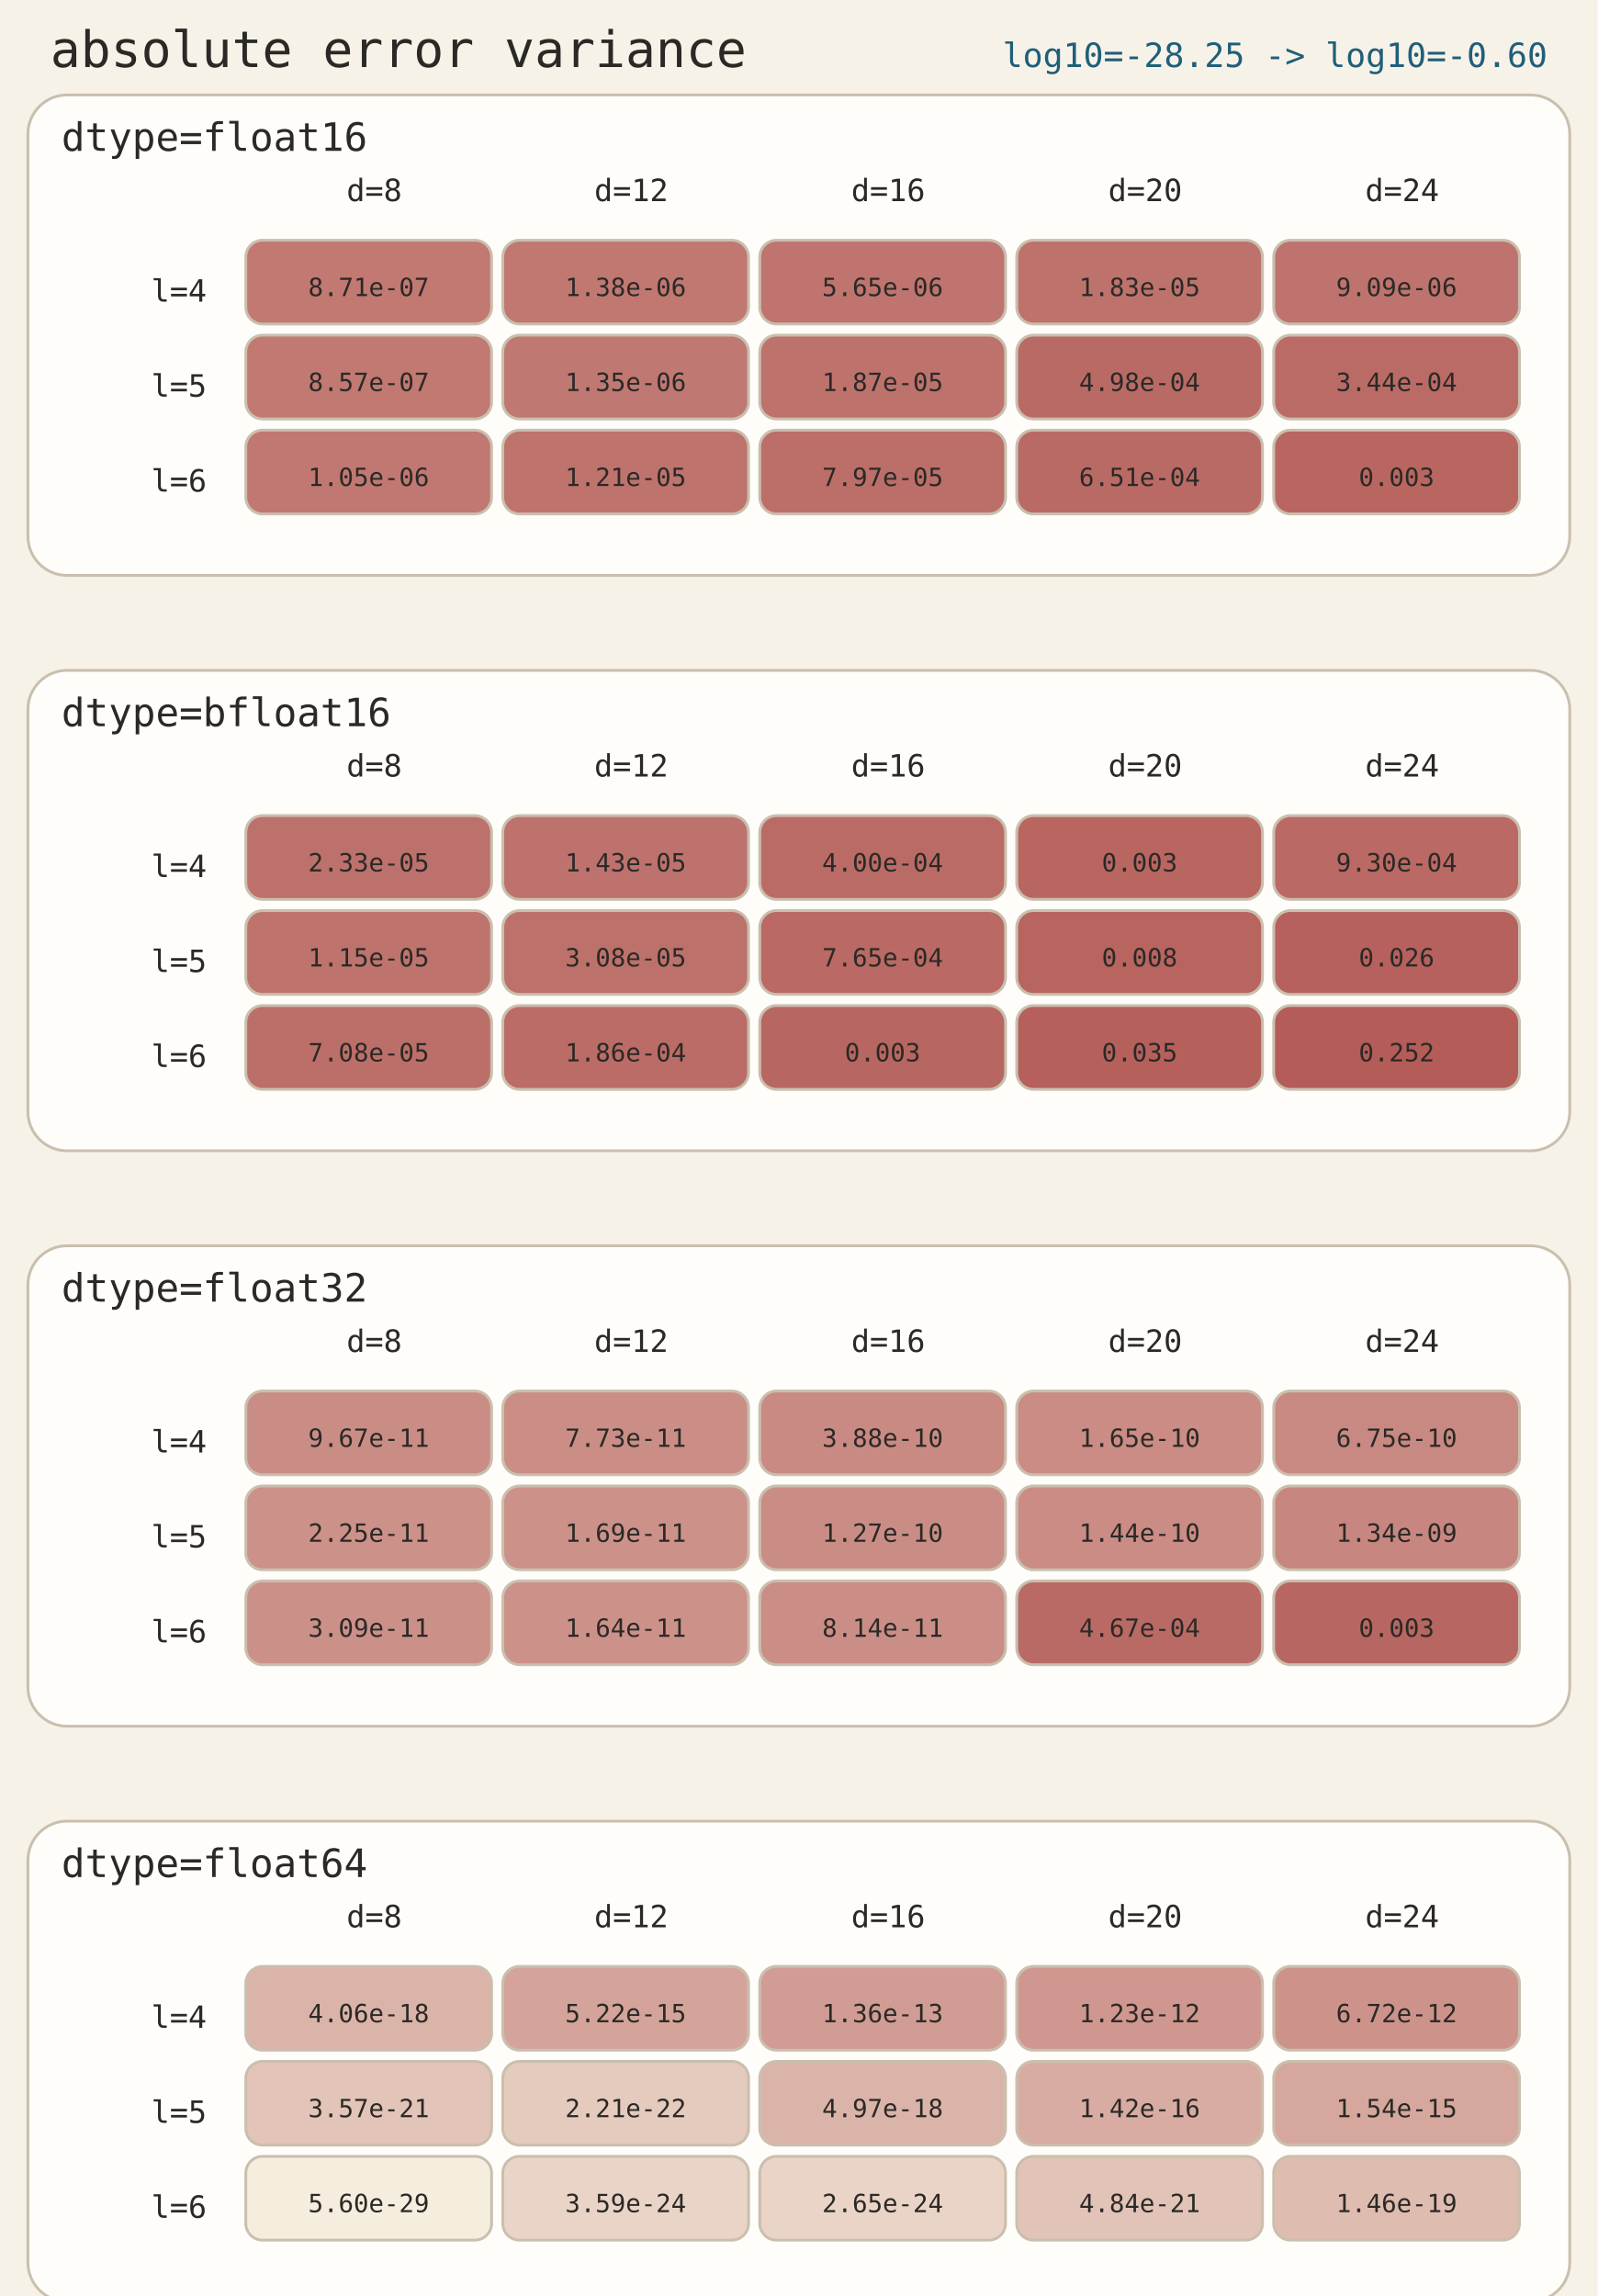
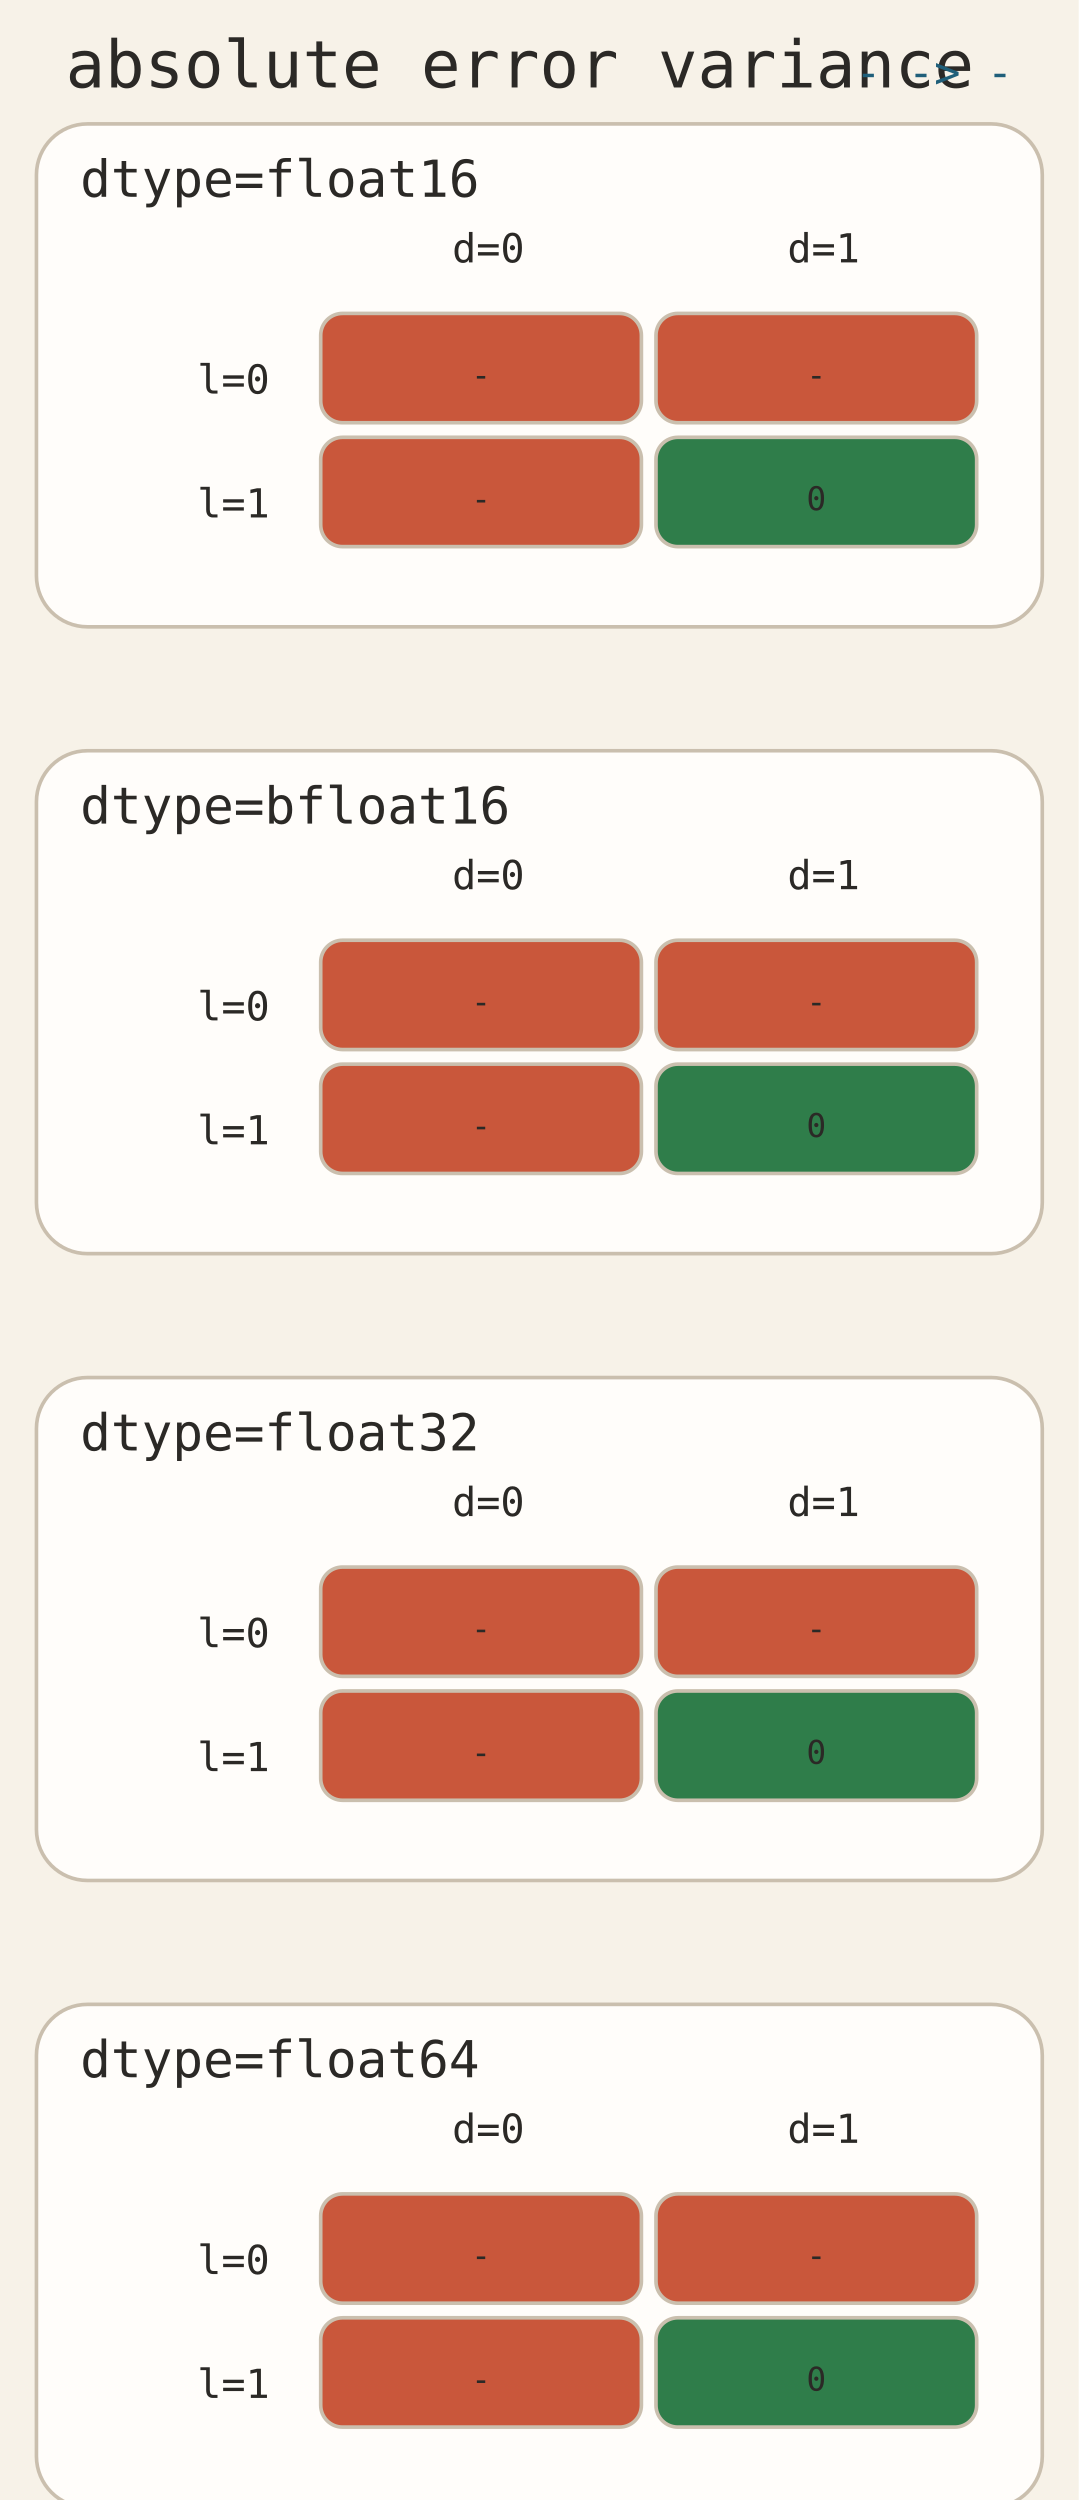
- <svg xmlns="http://www.w3.org/2000/svg" width="572" height="822" viewBox="0 0 572 822">
-   <rect width="572" height="822" fill="#f7f2e8" />
+ <svg xmlns="http://www.w3.org/2000/svg" width="296" height="686" viewBox="0 0 296 686">
+   <rect width="296" height="686" fill="#f7f2e8" />
  <text x="18" y="24" font-size="18" font-family="monospace" fill="#2b2926">absolute error variance</text>
-   <text x="554" y="24" text-anchor="end" font-size="12" font-family="monospace" fill="#1f5f7a">log10=-28.25 -&gt; log10=-0.60</text>
-   <rect x="10" y="34" width="552" height="172" rx="14" fill="#fffdfa" stroke="#cabfae" />
+   <text x="278" y="24" text-anchor="end" font-size="12" font-family="monospace" fill="#1f5f7a">- -&gt; -</text>
+   <rect x="10" y="34" width="276" height="138" rx="14" fill="#fffdfa" stroke="#cabfae" />
  <text x="22" y="54" font-size="14" font-family="monospace" fill="#2b2926">dtype=float16</text>
-   <text x="134.0" y="72" text-anchor="middle" font-size="11" font-family="monospace" fill="#2b2926">d=8</text>
-   <text x="226.0" y="72" text-anchor="middle" font-size="11" font-family="monospace" fill="#2b2926">d=12</text>
-   <text x="318.0" y="72" text-anchor="middle" font-size="11" font-family="monospace" fill="#2b2926">d=16</text>
-   <text x="410.0" y="72" text-anchor="middle" font-size="11" font-family="monospace" fill="#2b2926">d=20</text>
-   <text x="502.0" y="72" text-anchor="middle" font-size="11" font-family="monospace" fill="#2b2926">d=24</text>
-   <text x="74" y="108" text-anchor="end" font-size="11" font-family="monospace" fill="#2b2926">l=4</text>
-   <rect x="88" y="86" width="88" height="30" fill="#c17972" stroke="#cabfae" rx="6" />
-   <text x="132.0" y="106" text-anchor="middle" font-size="9" font-family="monospace" fill="#2b2926">8.71e-07</text>
-   <rect x="180" y="86" width="88" height="30" fill="#c07871" stroke="#cabfae" rx="6" />
-   <text x="224.0" y="106" text-anchor="middle" font-size="9" font-family="monospace" fill="#2b2926">1.38e-06</text>
-   <rect x="272" y="86" width="88" height="30" fill="#bf746f" stroke="#cabfae" rx="6" />
-   <text x="316.0" y="106" text-anchor="middle" font-size="9" font-family="monospace" fill="#2b2926">5.65e-06</text>
-   <rect x="364" y="86" width="88" height="30" fill="#be726c" stroke="#cabfae" rx="6" />
-   <text x="408.0" y="106" text-anchor="middle" font-size="9" font-family="monospace" fill="#2b2926">1.83e-05</text>
-   <rect x="456" y="86" width="88" height="30" fill="#be736e" stroke="#cabfae" rx="6" />
-   <text x="500.0" y="106" text-anchor="middle" font-size="9" font-family="monospace" fill="#2b2926">9.09e-06</text>
-   <text x="74" y="142" text-anchor="end" font-size="11" font-family="monospace" fill="#2b2926">l=5</text>
-   <rect x="88" y="120" width="88" height="30" fill="#c17972" stroke="#cabfae" rx="6" />
-   <text x="132.0" y="140" text-anchor="middle" font-size="9" font-family="monospace" fill="#2b2926">8.57e-07</text>
-   <rect x="180" y="120" width="88" height="30" fill="#c07872" stroke="#cabfae" rx="6" />
-   <text x="224.0" y="140" text-anchor="middle" font-size="9" font-family="monospace" fill="#2b2926">1.35e-06</text>
-   <rect x="272" y="120" width="88" height="30" fill="#be726c" stroke="#cabfae" rx="6" />
-   <text x="316.0" y="140" text-anchor="middle" font-size="9" font-family="monospace" fill="#2b2926">1.87e-05</text>
-   <rect x="364" y="120" width="88" height="30" fill="#ba6a65" stroke="#cabfae" rx="6" />
-   <text x="408.0" y="140" text-anchor="middle" font-size="9" font-family="monospace" fill="#2b2926">4.98e-04</text>
-   <rect x="456" y="120" width="88" height="30" fill="#bb6b66" stroke="#cabfae" rx="6" />
-   <text x="500.0" y="140" text-anchor="middle" font-size="9" font-family="monospace" fill="#2b2926">3.44e-04</text>
-   <text x="74" y="176" text-anchor="end" font-size="11" font-family="monospace" fill="#2b2926">l=6</text>
-   <rect x="88" y="154" width="88" height="30" fill="#c17872" stroke="#cabfae" rx="6" />
-   <text x="132.0" y="174" text-anchor="middle" font-size="9" font-family="monospace" fill="#2b2926">1.05e-06</text>
-   <rect x="180" y="154" width="88" height="30" fill="#be736d" stroke="#cabfae" rx="6" />
-   <text x="224.0" y="174" text-anchor="middle" font-size="9" font-family="monospace" fill="#2b2926">1.21e-05</text>
-   <rect x="272" y="154" width="88" height="30" fill="#bc6e69" stroke="#cabfae" rx="6" />
-   <text x="316.0" y="174" text-anchor="middle" font-size="9" font-family="monospace" fill="#2b2926">7.97e-05</text>
-   <rect x="364" y="154" width="88" height="30" fill="#ba6a65" stroke="#cabfae" rx="6" />
-   <text x="408.0" y="174" text-anchor="middle" font-size="9" font-family="monospace" fill="#2b2926">6.51e-04</text>
-   <rect x="456" y="154" width="88" height="30" fill="#b96661" stroke="#cabfae" rx="6" />
-   <text x="500.0" y="174" text-anchor="middle" font-size="9" font-family="monospace" fill="#2b2926">0.003</text>
-   <rect x="10" y="240" width="552" height="172" rx="14" fill="#fffdfa" stroke="#cabfae" />
-   <text x="22" y="260" font-size="14" font-family="monospace" fill="#2b2926">dtype=bfloat16</text>
-   <text x="134.0" y="278" text-anchor="middle" font-size="11" font-family="monospace" fill="#2b2926">d=8</text>
-   <text x="226.0" y="278" text-anchor="middle" font-size="11" font-family="monospace" fill="#2b2926">d=12</text>
-   <text x="318.0" y="278" text-anchor="middle" font-size="11" font-family="monospace" fill="#2b2926">d=16</text>
-   <text x="410.0" y="278" text-anchor="middle" font-size="11" font-family="monospace" fill="#2b2926">d=20</text>
-   <text x="502.0" y="278" text-anchor="middle" font-size="11" font-family="monospace" fill="#2b2926">d=24</text>
-   <text x="74" y="314" text-anchor="end" font-size="11" font-family="monospace" fill="#2b2926">l=4</text>
-   <rect x="88" y="292" width="88" height="30" fill="#bd716c" stroke="#cabfae" rx="6" />
-   <text x="132.0" y="312" text-anchor="middle" font-size="9" font-family="monospace" fill="#2b2926">2.33e-05</text>
-   <rect x="180" y="292" width="88" height="30" fill="#be726d" stroke="#cabfae" rx="6" />
-   <text x="224.0" y="312" text-anchor="middle" font-size="9" font-family="monospace" fill="#2b2926">1.43e-05</text>
-   <rect x="272" y="292" width="88" height="30" fill="#bb6b66" stroke="#cabfae" rx="6" />
-   <text x="316.0" y="312" text-anchor="middle" font-size="9" font-family="monospace" fill="#2b2926">4.00e-04</text>
-   <rect x="364" y="292" width="88" height="30" fill="#b96661" stroke="#cabfae" rx="6" />
-   <text x="408.0" y="312" text-anchor="middle" font-size="9" font-family="monospace" fill="#2b2926">0.003</text>
-   <rect x="456" y="292" width="88" height="30" fill="#ba6964" stroke="#cabfae" rx="6" />
-   <text x="500.0" y="312" text-anchor="middle" font-size="9" font-family="monospace" fill="#2b2926">9.30e-04</text>
-   <text x="74" y="348" text-anchor="end" font-size="11" font-family="monospace" fill="#2b2926">l=5</text>
-   <rect x="88" y="326" width="88" height="30" fill="#be736d" stroke="#cabfae" rx="6" />
-   <text x="132.0" y="346" text-anchor="middle" font-size="9" font-family="monospace" fill="#2b2926">1.15e-05</text>
-   <rect x="180" y="326" width="88" height="30" fill="#bd716b" stroke="#cabfae" rx="6" />
-   <text x="224.0" y="346" text-anchor="middle" font-size="9" font-family="monospace" fill="#2b2926">3.08e-05</text>
-   <rect x="272" y="326" width="88" height="30" fill="#ba6964" stroke="#cabfae" rx="6" />
-   <text x="316.0" y="346" text-anchor="middle" font-size="9" font-family="monospace" fill="#2b2926">7.65e-04</text>
-   <rect x="364" y="326" width="88" height="30" fill="#b8645f" stroke="#cabfae" rx="6" />
-   <text x="408.0" y="346" text-anchor="middle" font-size="9" font-family="monospace" fill="#2b2926">0.008</text>
-   <rect x="456" y="326" width="88" height="30" fill="#b6615d" stroke="#cabfae" rx="6" />
-   <text x="500.0" y="346" text-anchor="middle" font-size="9" font-family="monospace" fill="#2b2926">0.026</text>
-   <text x="74" y="382" text-anchor="end" font-size="11" font-family="monospace" fill="#2b2926">l=6</text>
-   <rect x="88" y="360" width="88" height="30" fill="#bc6f69" stroke="#cabfae" rx="6" />
-   <text x="132.0" y="380" text-anchor="middle" font-size="9" font-family="monospace" fill="#2b2926">7.08e-05</text>
-   <rect x="180" y="360" width="88" height="30" fill="#bb6c67" stroke="#cabfae" rx="6" />
-   <text x="224.0" y="380" text-anchor="middle" font-size="9" font-family="monospace" fill="#2b2926">1.86e-04</text>
-   <rect x="272" y="360" width="88" height="30" fill="#b86661" stroke="#cabfae" rx="6" />
-   <text x="316.0" y="380" text-anchor="middle" font-size="9" font-family="monospace" fill="#2b2926">0.003</text>
-   <rect x="364" y="360" width="88" height="30" fill="#b6605c" stroke="#cabfae" rx="6" />
-   <text x="408.0" y="380" text-anchor="middle" font-size="9" font-family="monospace" fill="#2b2926">0.035</text>
-   <rect x="456" y="360" width="88" height="30" fill="#b45c58" stroke="#cabfae" rx="6" />
-   <text x="500.0" y="380" text-anchor="middle" font-size="9" font-family="monospace" fill="#2b2926">0.252</text>
-   <rect x="10" y="446" width="552" height="172" rx="14" fill="#fffdfa" stroke="#cabfae" />
-   <text x="22" y="466" font-size="14" font-family="monospace" fill="#2b2926">dtype=float32</text>
-   <text x="134.0" y="484" text-anchor="middle" font-size="11" font-family="monospace" fill="#2b2926">d=8</text>
-   <text x="226.0" y="484" text-anchor="middle" font-size="11" font-family="monospace" fill="#2b2926">d=12</text>
-   <text x="318.0" y="484" text-anchor="middle" font-size="11" font-family="monospace" fill="#2b2926">d=16</text>
-   <text x="410.0" y="484" text-anchor="middle" font-size="11" font-family="monospace" fill="#2b2926">d=20</text>
-   <text x="502.0" y="484" text-anchor="middle" font-size="11" font-family="monospace" fill="#2b2926">d=24</text>
-   <text x="74" y="520" text-anchor="end" font-size="11" font-family="monospace" fill="#2b2926">l=4</text>
-   <rect x="88" y="498" width="88" height="30" fill="#ca8d86" stroke="#cabfae" rx="6" />
-   <text x="132.0" y="518" text-anchor="middle" font-size="9" font-family="monospace" fill="#2b2926">9.67e-11</text>
-   <rect x="180" y="498" width="88" height="30" fill="#ca8e86" stroke="#cabfae" rx="6" />
-   <text x="224.0" y="518" text-anchor="middle" font-size="9" font-family="monospace" fill="#2b2926">7.73e-11</text>
-   <rect x="272" y="498" width="88" height="30" fill="#c98a83" stroke="#cabfae" rx="6" />
-   <text x="316.0" y="518" text-anchor="middle" font-size="9" font-family="monospace" fill="#2b2926">3.88e-10</text>
-   <rect x="364" y="498" width="88" height="30" fill="#ca8c84" stroke="#cabfae" rx="6" />
-   <text x="408.0" y="518" text-anchor="middle" font-size="9" font-family="monospace" fill="#2b2926">1.65e-10</text>
-   <rect x="456" y="498" width="88" height="30" fill="#c88982" stroke="#cabfae" rx="6" />
-   <text x="500.0" y="518" text-anchor="middle" font-size="9" font-family="monospace" fill="#2b2926">6.75e-10</text>
-   <text x="74" y="554" text-anchor="end" font-size="11" font-family="monospace" fill="#2b2926">l=5</text>
-   <rect x="88" y="532" width="88" height="30" fill="#cc9189" stroke="#cabfae" rx="6" />
-   <text x="132.0" y="552" text-anchor="middle" font-size="9" font-family="monospace" fill="#2b2926">2.25e-11</text>
-   <rect x="180" y="532" width="88" height="30" fill="#cc9189" stroke="#cabfae" rx="6" />
-   <text x="224.0" y="552" text-anchor="middle" font-size="9" font-family="monospace" fill="#2b2926">1.69e-11</text>
-   <rect x="272" y="532" width="88" height="30" fill="#ca8d85" stroke="#cabfae" rx="6" />
-   <text x="316.0" y="552" text-anchor="middle" font-size="9" font-family="monospace" fill="#2b2926">1.27e-10</text>
-   <rect x="364" y="532" width="88" height="30" fill="#ca8c85" stroke="#cabfae" rx="6" />
-   <text x="408.0" y="552" text-anchor="middle" font-size="9" font-family="monospace" fill="#2b2926">1.44e-10</text>
-   <rect x="456" y="532" width="88" height="30" fill="#c78780" stroke="#cabfae" rx="6" />
-   <text x="500.0" y="552" text-anchor="middle" font-size="9" font-family="monospace" fill="#2b2926">1.34e-09</text>
-   <text x="74" y="588" text-anchor="end" font-size="11" font-family="monospace" fill="#2b2926">l=6</text>
-   <rect x="88" y="566" width="88" height="30" fill="#cb9088" stroke="#cabfae" rx="6" />
-   <text x="132.0" y="586" text-anchor="middle" font-size="9" font-family="monospace" fill="#2b2926">3.09e-11</text>
-   <rect x="180" y="566" width="88" height="30" fill="#cc9189" stroke="#cabfae" rx="6" />
-   <text x="224.0" y="586" text-anchor="middle" font-size="9" font-family="monospace" fill="#2b2926">1.64e-11</text>
-   <rect x="272" y="566" width="88" height="30" fill="#ca8e86" stroke="#cabfae" rx="6" />
-   <text x="316.0" y="586" text-anchor="middle" font-size="9" font-family="monospace" fill="#2b2926">8.14e-11</text>
-   <rect x="364" y="566" width="88" height="30" fill="#ba6a65" stroke="#cabfae" rx="6" />
-   <text x="408.0" y="586" text-anchor="middle" font-size="9" font-family="monospace" fill="#2b2926">4.67e-04</text>
-   <rect x="456" y="566" width="88" height="30" fill="#b86661" stroke="#cabfae" rx="6" />
-   <text x="500.0" y="586" text-anchor="middle" font-size="9" font-family="monospace" fill="#2b2926">0.003</text>
-   <rect x="10" y="652" width="552" height="172" rx="14" fill="#fffdfa" stroke="#cabfae" />
-   <text x="22" y="672" font-size="14" font-family="monospace" fill="#2b2926">dtype=float64</text>
-   <text x="134.0" y="690" text-anchor="middle" font-size="11" font-family="monospace" fill="#2b2926">d=8</text>
-   <text x="226.0" y="690" text-anchor="middle" font-size="11" font-family="monospace" fill="#2b2926">d=12</text>
-   <text x="318.0" y="690" text-anchor="middle" font-size="11" font-family="monospace" fill="#2b2926">d=16</text>
-   <text x="410.0" y="690" text-anchor="middle" font-size="11" font-family="monospace" fill="#2b2926">d=20</text>
-   <text x="502.0" y="690" text-anchor="middle" font-size="11" font-family="monospace" fill="#2b2926">d=24</text>
-   <text x="74" y="726" text-anchor="end" font-size="11" font-family="monospace" fill="#2b2926">l=4</text>
-   <rect x="88" y="704" width="88" height="30" fill="#dbb4a9" stroke="#cabfae" rx="6" />
-   <text x="132.0" y="724" text-anchor="middle" font-size="9" font-family="monospace" fill="#2b2926">4.06e-18</text>
-   <rect x="180" y="704" width="88" height="30" fill="#d4a49a" stroke="#cabfae" rx="6" />
-   <text x="224.0" y="724" text-anchor="middle" font-size="9" font-family="monospace" fill="#2b2926">5.22e-15</text>
-   <rect x="272" y="704" width="88" height="30" fill="#d19c93" stroke="#cabfae" rx="6" />
-   <text x="316.0" y="724" text-anchor="middle" font-size="9" font-family="monospace" fill="#2b2926">1.36e-13</text>
-   <rect x="364" y="704" width="88" height="30" fill="#cf978f" stroke="#cabfae" rx="6" />
-   <text x="408.0" y="724" text-anchor="middle" font-size="9" font-family="monospace" fill="#2b2926">1.23e-12</text>
-   <rect x="456" y="704" width="88" height="30" fill="#cd938b" stroke="#cabfae" rx="6" />
-   <text x="500.0" y="724" text-anchor="middle" font-size="9" font-family="monospace" fill="#2b2926">6.72e-12</text>
-   <text x="74" y="760" text-anchor="end" font-size="11" font-family="monospace" fill="#2b2926">l=5</text>
-   <rect x="88" y="738" width="88" height="30" fill="#e3c4b8" stroke="#cabfae" rx="6" />
-   <text x="132.0" y="758" text-anchor="middle" font-size="9" font-family="monospace" fill="#2b2926">3.57e-21</text>
-   <rect x="180" y="738" width="88" height="30" fill="#e5cabe" stroke="#cabfae" rx="6" />
-   <text x="224.0" y="758" text-anchor="middle" font-size="9" font-family="monospace" fill="#2b2926">2.21e-22</text>
-   <rect x="272" y="738" width="88" height="30" fill="#dbb4a9" stroke="#cabfae" rx="6" />
-   <text x="316.0" y="758" text-anchor="middle" font-size="9" font-family="monospace" fill="#2b2926">4.97e-18</text>
-   <rect x="364" y="738" width="88" height="30" fill="#d8aca2" stroke="#cabfae" rx="6" />
-   <text x="408.0" y="758" text-anchor="middle" font-size="9" font-family="monospace" fill="#2b2926">1.42e-16</text>
-   <rect x="456" y="738" width="88" height="30" fill="#d5a79d" stroke="#cabfae" rx="6" />
-   <text x="500.0" y="758" text-anchor="middle" font-size="9" font-family="monospace" fill="#2b2926">1.54e-15</text>
-   <text x="74" y="794" text-anchor="end" font-size="11" font-family="monospace" fill="#2b2926">l=6</text>
-   <rect x="88" y="772" width="88" height="30" fill="#f5edde" stroke="#cabfae" rx="6" />
-   <text x="132.0" y="792" text-anchor="middle" font-size="9" font-family="monospace" fill="#2b2926">5.60e-29</text>
-   <rect x="180" y="772" width="88" height="30" fill="#ead4c7" stroke="#cabfae" rx="6" />
-   <text x="224.0" y="792" text-anchor="middle" font-size="9" font-family="monospace" fill="#2b2926">3.59e-24</text>
-   <rect x="272" y="772" width="88" height="30" fill="#ead4c7" stroke="#cabfae" rx="6" />
-   <text x="316.0" y="792" text-anchor="middle" font-size="9" font-family="monospace" fill="#2b2926">2.65e-24</text>
-   <rect x="364" y="772" width="88" height="30" fill="#e2c3b8" stroke="#cabfae" rx="6" />
-   <text x="408.0" y="792" text-anchor="middle" font-size="9" font-family="monospace" fill="#2b2926">4.84e-21</text>
-   <rect x="456" y="772" width="88" height="30" fill="#dfbcb0" stroke="#cabfae" rx="6" />
-   <text x="500.0" y="792" text-anchor="middle" font-size="9" font-family="monospace" fill="#2b2926">1.46e-19</text>
+   <text x="134.0" y="72" text-anchor="middle" font-size="11" font-family="monospace" fill="#2b2926">d=0</text>
+   <text x="226.0" y="72" text-anchor="middle" font-size="11" font-family="monospace" fill="#2b2926">d=1</text>
+   <text x="74" y="108" text-anchor="end" font-size="11" font-family="monospace" fill="#2b2926">l=0</text>
+   <rect x="88" y="86" width="88" height="30" fill="#c9573b" stroke="#cabfae" rx="6" />
+   <text x="132.0" y="106" text-anchor="middle" font-size="9" font-family="monospace" fill="#2b2926">-</text>
+   <rect x="180" y="86" width="88" height="30" fill="#c9573b" stroke="#cabfae" rx="6" />
+   <text x="224.0" y="106" text-anchor="middle" font-size="9" font-family="monospace" fill="#2b2926">-</text>
+   <text x="74" y="142" text-anchor="end" font-size="11" font-family="monospace" fill="#2b2926">l=1</text>
+   <rect x="88" y="120" width="88" height="30" fill="#c9573b" stroke="#cabfae" rx="6" />
+   <text x="132.0" y="140" text-anchor="middle" font-size="9" font-family="monospace" fill="#2b2926">-</text>
+   <rect x="180" y="120" width="88" height="30" fill="#2f7d4a" stroke="#cabfae" rx="6" />
+   <text x="224.0" y="140" text-anchor="middle" font-size="9" font-family="monospace" fill="#2b2926">0</text>
+   <rect x="10" y="206" width="276" height="138" rx="14" fill="#fffdfa" stroke="#cabfae" />
+   <text x="22" y="226" font-size="14" font-family="monospace" fill="#2b2926">dtype=bfloat16</text>
+   <text x="134.0" y="244" text-anchor="middle" font-size="11" font-family="monospace" fill="#2b2926">d=0</text>
+   <text x="226.0" y="244" text-anchor="middle" font-size="11" font-family="monospace" fill="#2b2926">d=1</text>
+   <text x="74" y="280" text-anchor="end" font-size="11" font-family="monospace" fill="#2b2926">l=0</text>
+   <rect x="88" y="258" width="88" height="30" fill="#c9573b" stroke="#cabfae" rx="6" />
+   <text x="132.0" y="278" text-anchor="middle" font-size="9" font-family="monospace" fill="#2b2926">-</text>
+   <rect x="180" y="258" width="88" height="30" fill="#c9573b" stroke="#cabfae" rx="6" />
+   <text x="224.0" y="278" text-anchor="middle" font-size="9" font-family="monospace" fill="#2b2926">-</text>
+   <text x="74" y="314" text-anchor="end" font-size="11" font-family="monospace" fill="#2b2926">l=1</text>
+   <rect x="88" y="292" width="88" height="30" fill="#c9573b" stroke="#cabfae" rx="6" />
+   <text x="132.0" y="312" text-anchor="middle" font-size="9" font-family="monospace" fill="#2b2926">-</text>
+   <rect x="180" y="292" width="88" height="30" fill="#2f7d4a" stroke="#cabfae" rx="6" />
+   <text x="224.0" y="312" text-anchor="middle" font-size="9" font-family="monospace" fill="#2b2926">0</text>
+   <rect x="10" y="378" width="276" height="138" rx="14" fill="#fffdfa" stroke="#cabfae" />
+   <text x="22" y="398" font-size="14" font-family="monospace" fill="#2b2926">dtype=float32</text>
+   <text x="134.0" y="416" text-anchor="middle" font-size="11" font-family="monospace" fill="#2b2926">d=0</text>
+   <text x="226.0" y="416" text-anchor="middle" font-size="11" font-family="monospace" fill="#2b2926">d=1</text>
+   <text x="74" y="452" text-anchor="end" font-size="11" font-family="monospace" fill="#2b2926">l=0</text>
+   <rect x="88" y="430" width="88" height="30" fill="#c9573b" stroke="#cabfae" rx="6" />
+   <text x="132.0" y="450" text-anchor="middle" font-size="9" font-family="monospace" fill="#2b2926">-</text>
+   <rect x="180" y="430" width="88" height="30" fill="#c9573b" stroke="#cabfae" rx="6" />
+   <text x="224.0" y="450" text-anchor="middle" font-size="9" font-family="monospace" fill="#2b2926">-</text>
+   <text x="74" y="486" text-anchor="end" font-size="11" font-family="monospace" fill="#2b2926">l=1</text>
+   <rect x="88" y="464" width="88" height="30" fill="#c9573b" stroke="#cabfae" rx="6" />
+   <text x="132.0" y="484" text-anchor="middle" font-size="9" font-family="monospace" fill="#2b2926">-</text>
+   <rect x="180" y="464" width="88" height="30" fill="#2f7d4a" stroke="#cabfae" rx="6" />
+   <text x="224.0" y="484" text-anchor="middle" font-size="9" font-family="monospace" fill="#2b2926">0</text>
+   <rect x="10" y="550" width="276" height="138" rx="14" fill="#fffdfa" stroke="#cabfae" />
+   <text x="22" y="570" font-size="14" font-family="monospace" fill="#2b2926">dtype=float64</text>
+   <text x="134.0" y="588" text-anchor="middle" font-size="11" font-family="monospace" fill="#2b2926">d=0</text>
+   <text x="226.0" y="588" text-anchor="middle" font-size="11" font-family="monospace" fill="#2b2926">d=1</text>
+   <text x="74" y="624" text-anchor="end" font-size="11" font-family="monospace" fill="#2b2926">l=0</text>
+   <rect x="88" y="602" width="88" height="30" fill="#c9573b" stroke="#cabfae" rx="6" />
+   <text x="132.0" y="622" text-anchor="middle" font-size="9" font-family="monospace" fill="#2b2926">-</text>
+   <rect x="180" y="602" width="88" height="30" fill="#c9573b" stroke="#cabfae" rx="6" />
+   <text x="224.0" y="622" text-anchor="middle" font-size="9" font-family="monospace" fill="#2b2926">-</text>
+   <text x="74" y="658" text-anchor="end" font-size="11" font-family="monospace" fill="#2b2926">l=1</text>
+   <rect x="88" y="636" width="88" height="30" fill="#c9573b" stroke="#cabfae" rx="6" />
+   <text x="132.0" y="656" text-anchor="middle" font-size="9" font-family="monospace" fill="#2b2926">-</text>
+   <rect x="180" y="636" width="88" height="30" fill="#2f7d4a" stroke="#cabfae" rx="6" />
+   <text x="224.0" y="656" text-anchor="middle" font-size="9" font-family="monospace" fill="#2b2926">0</text>
</svg>
